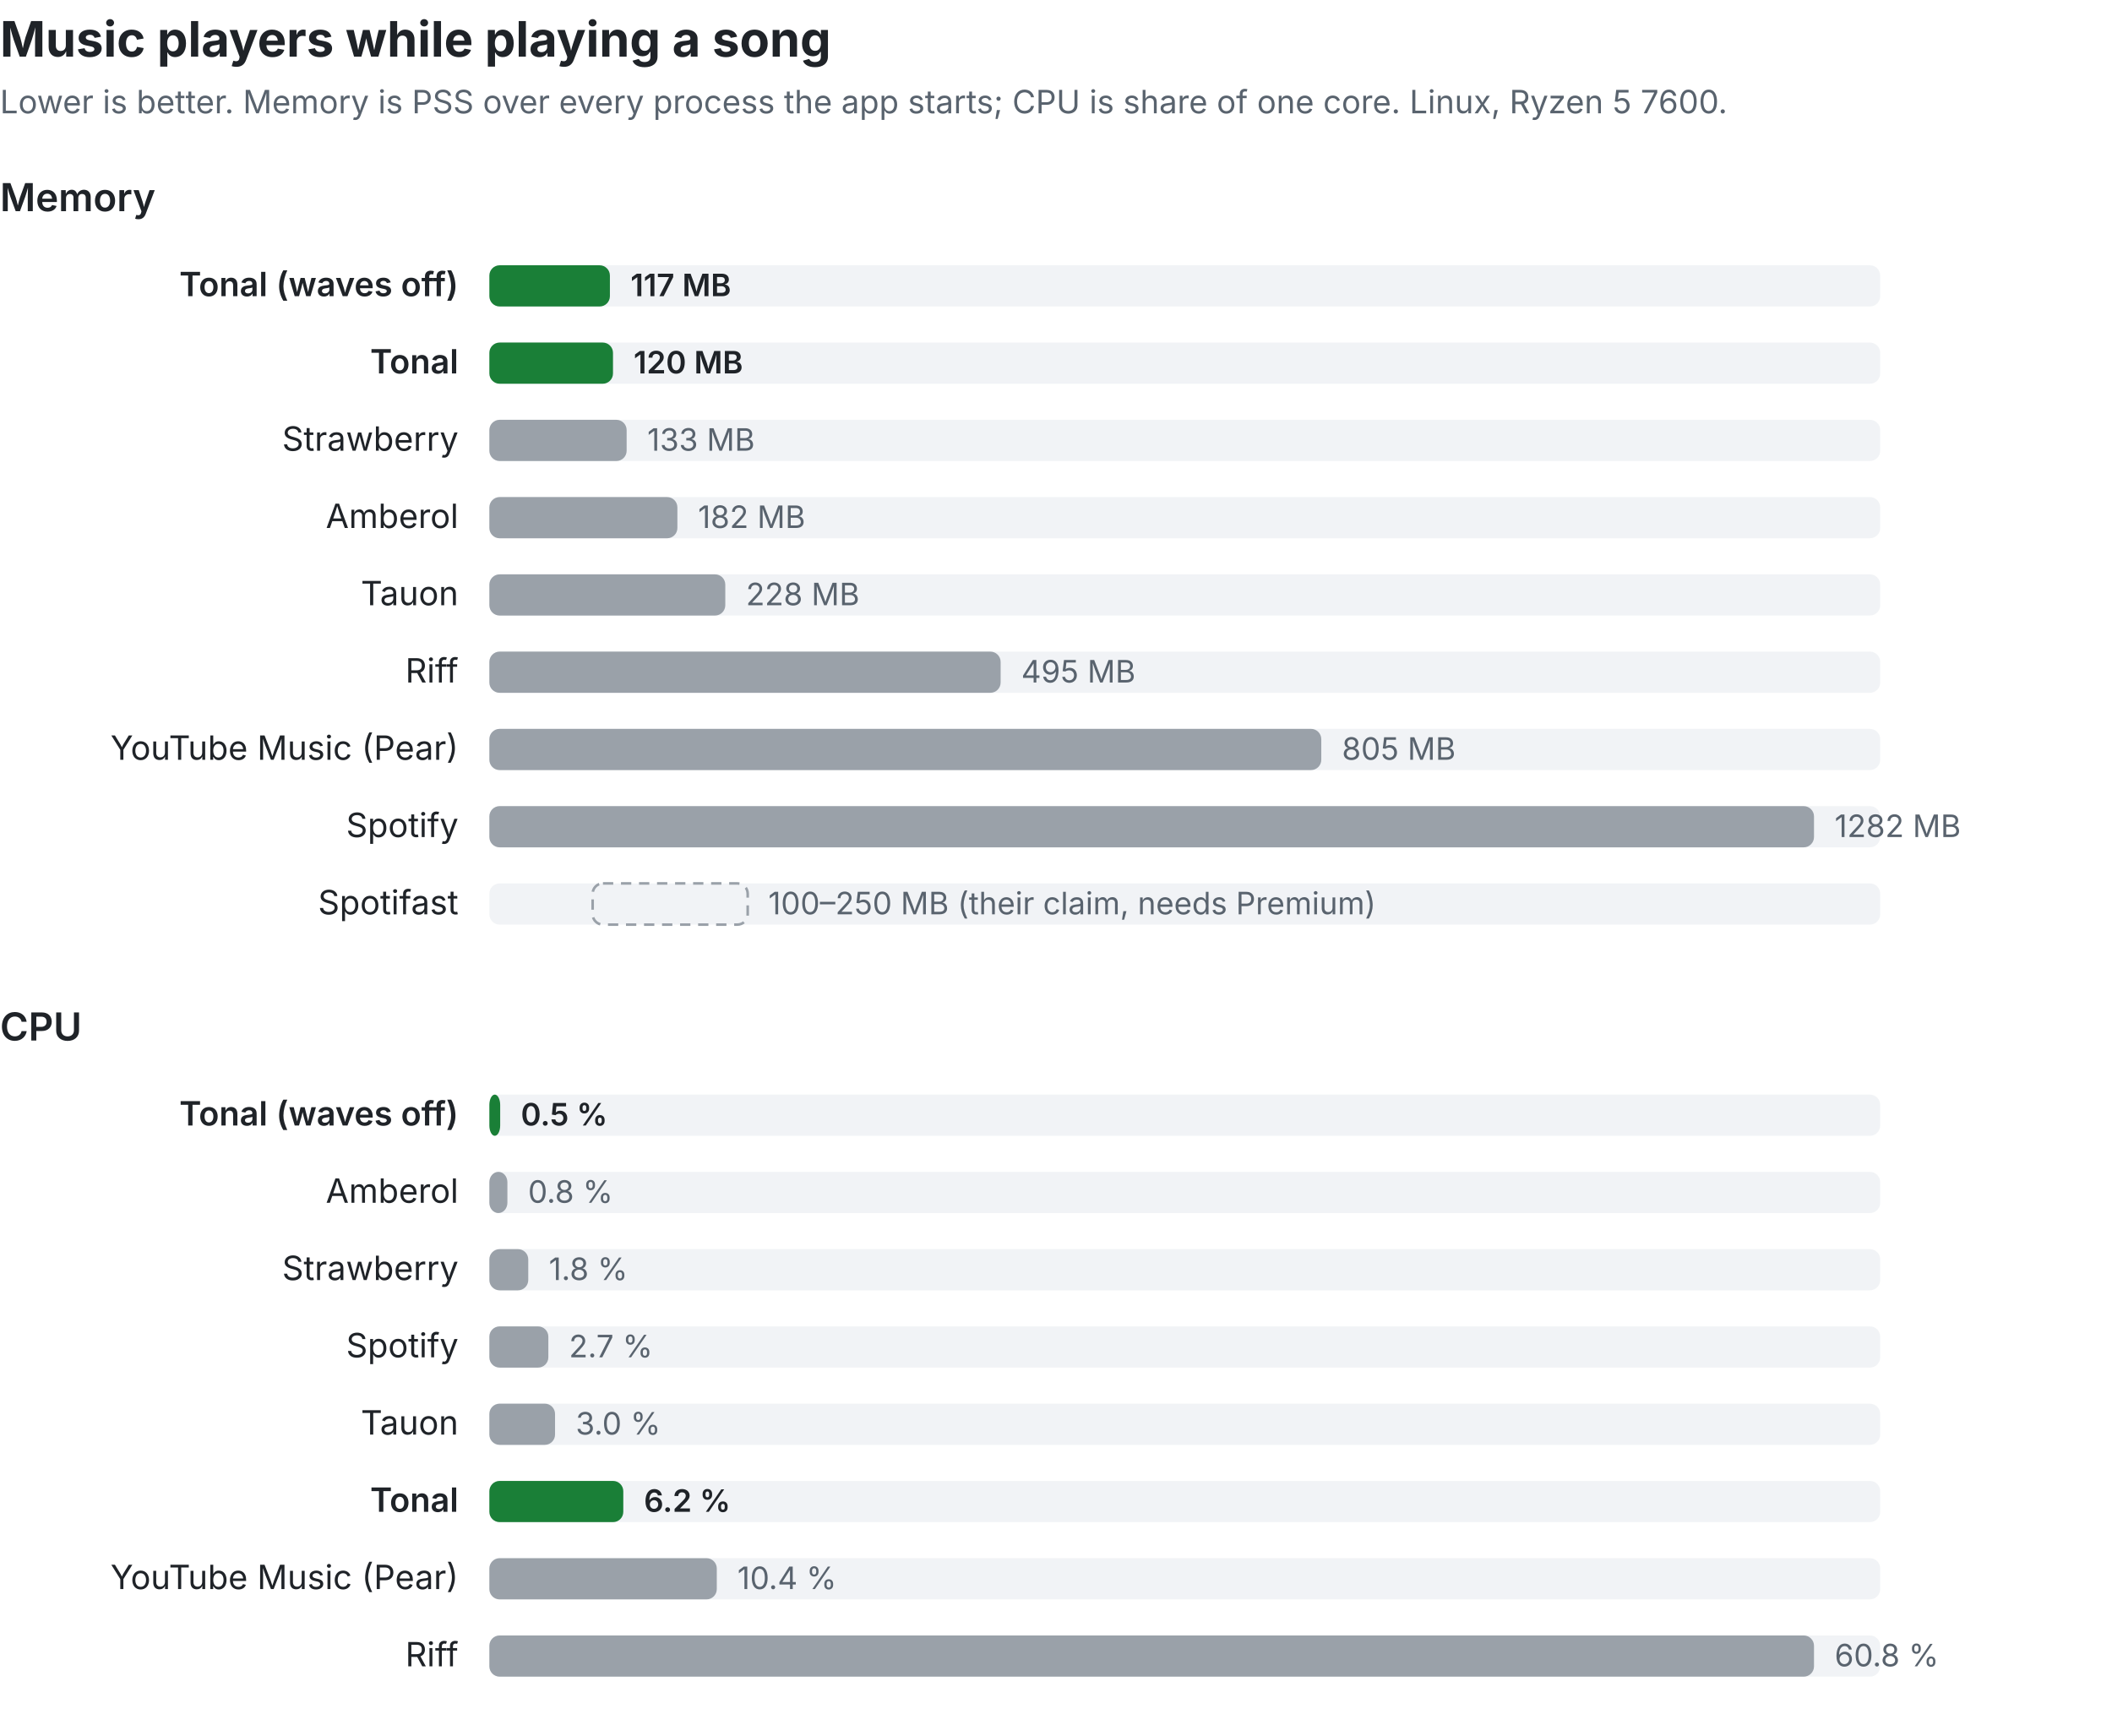
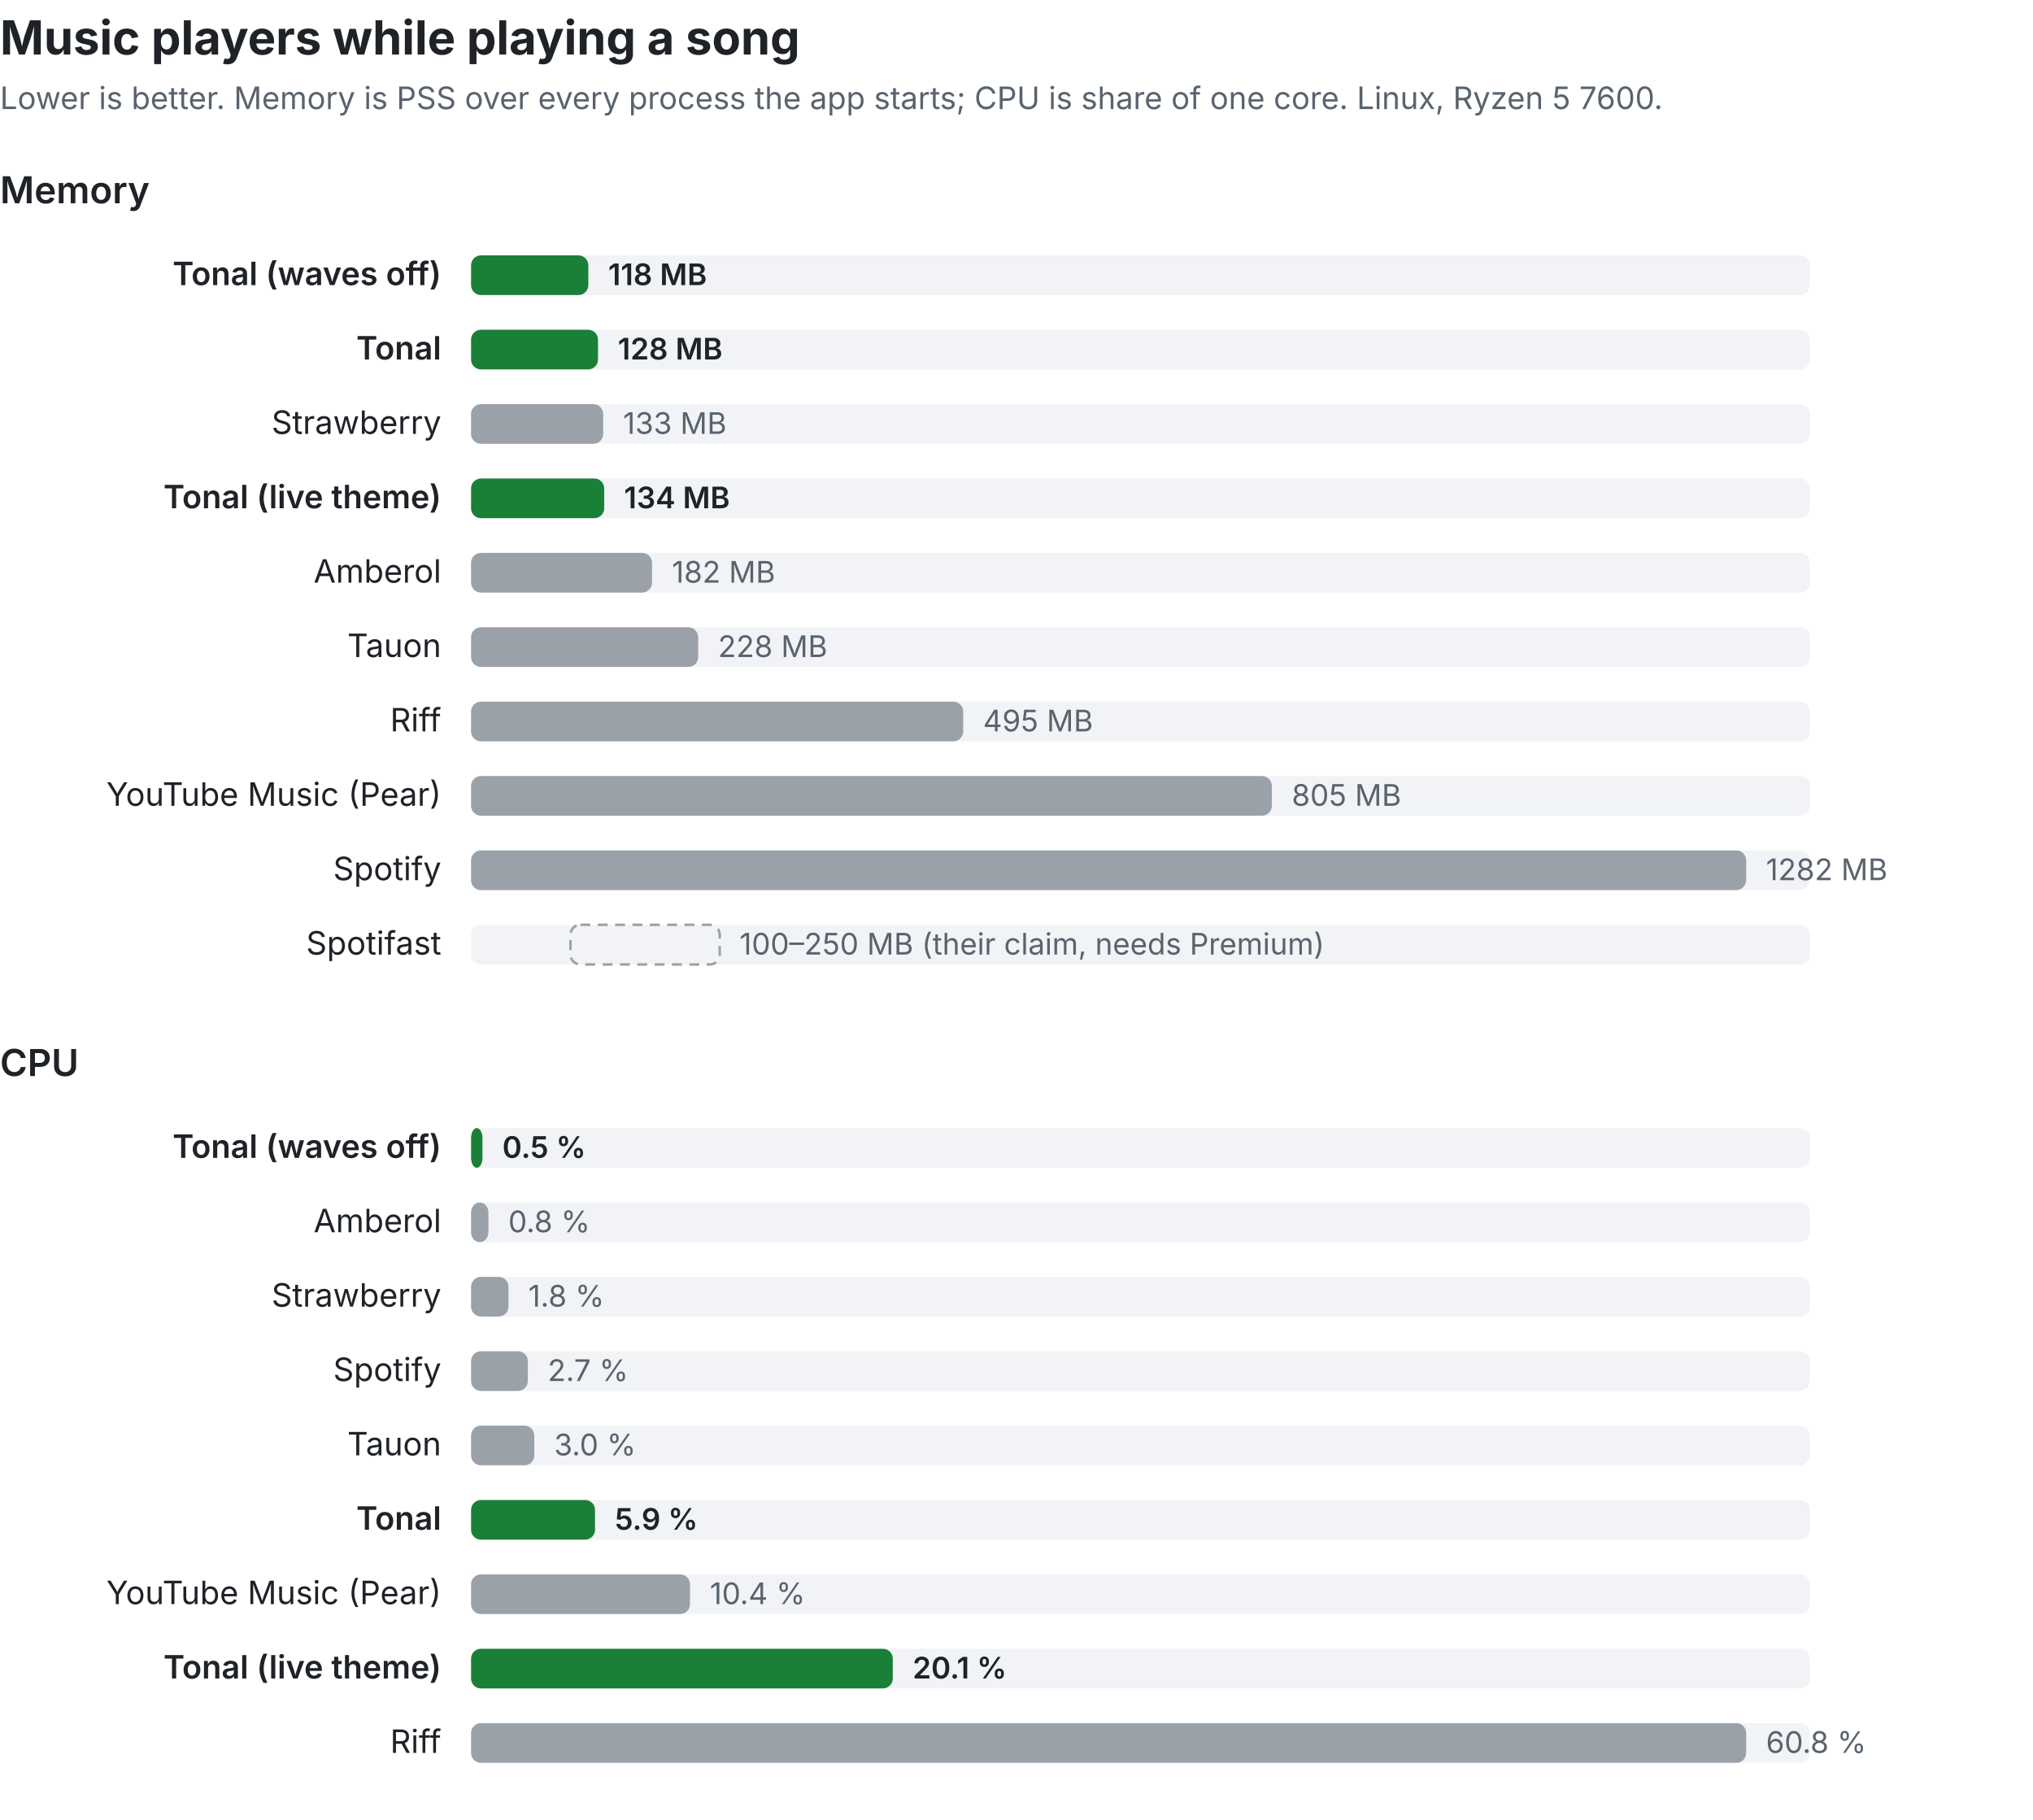
- <svg xmlns="http://www.w3.org/2000/svg" width="820" height="674" viewBox="0 0 820 674" font-family="Inter, -apple-system, Segoe UI, Helvetica, Arial, sans-serif">
+ <svg xmlns="http://www.w3.org/2000/svg" width="820" height="734" viewBox="0 0 820 734" font-family="Inter, -apple-system, Segoe UI, Helvetica, Arial, sans-serif">
  <text x="0" y="22" font-size="19" font-weight="700" fill="#1f2328">Music players while playing a song</text>
  <text x="0" y="44" font-size="12.5" fill="#59636e">Lower is better. Memory is PSS over every process the app starts; CPU is share of one core. Linux, Ryzen 5 7600.</text>
  <text x="0" y="82" font-size="15" font-weight="600" fill="#1f2328">Memory</text>
  <text x="178" y="115" font-size="13" text-anchor="end" font-weight="600" fill="#1f2328">Tonal (waves off)</text>
  <rect x="190" y="103" width="540" height="16" rx="4" fill="#d8dee4" opacity="0.35" />
-   <rect x="190" y="103" width="46.8" height="16" rx="4" fill="#1a7f37" />
-   <text x="244.8" y="115" font-size="12" font-weight="600" fill="#1f2328">117 MB</text>
+   <rect x="190" y="103" width="47.3" height="16" rx="4" fill="#1a7f37" />
+   <text x="245.3" y="115" font-size="12" font-weight="600" fill="#1f2328">118 MB</text>
  <text x="178" y="145" font-size="13" text-anchor="end" font-weight="600" fill="#1f2328">Tonal</text>
  <rect x="190" y="133" width="540" height="16" rx="4" fill="#d8dee4" opacity="0.35" />
-   <rect x="190" y="133" width="48.0" height="16" rx="4" fill="#1a7f37" />
-   <text x="246.0" y="145" font-size="12" font-weight="600" fill="#1f2328">120 MB</text>
+   <rect x="190" y="133" width="51.2" height="16" rx="4" fill="#1a7f37" />
+   <text x="249.2" y="145" font-size="12" font-weight="600" fill="#1f2328">128 MB</text>
  <text x="178" y="175" font-size="13" text-anchor="end" font-weight="400" fill="#1f2328">Strawberry</text>
  <rect x="190" y="163" width="540" height="16" rx="4" fill="#d8dee4" opacity="0.35" />
  <rect x="190" y="163" width="53.3" height="16" rx="4" fill="#9aa1a9" />
  <text x="251.3" y="175" font-size="12" font-weight="400" fill="#59636e">133 MB</text>
-   <text x="178" y="205" font-size="13" text-anchor="end" font-weight="400" fill="#1f2328">Amberol</text>
+   <text x="178" y="205" font-size="13" text-anchor="end" font-weight="600" fill="#1f2328">Tonal (live theme)</text>
  <rect x="190" y="193" width="540" height="16" rx="4" fill="#d8dee4" opacity="0.35" />
-   <rect x="190" y="193" width="73.0" height="16" rx="4" fill="#9aa1a9" />
-   <text x="271.0" y="205" font-size="12" font-weight="400" fill="#59636e">182 MB</text>
-   <text x="178" y="235" font-size="13" text-anchor="end" font-weight="400" fill="#1f2328">Tauon</text>
+   <rect x="190" y="193" width="53.7" height="16" rx="4" fill="#1a7f37" />
+   <text x="251.7" y="205" font-size="12" font-weight="600" fill="#1f2328">134 MB</text>
+   <text x="178" y="235" font-size="13" text-anchor="end" font-weight="400" fill="#1f2328">Amberol</text>
  <rect x="190" y="223" width="540" height="16" rx="4" fill="#d8dee4" opacity="0.35" />
-   <rect x="190" y="223" width="91.6" height="16" rx="4" fill="#9aa1a9" />
-   <text x="289.6" y="235" font-size="12" font-weight="400" fill="#59636e">228 MB</text>
-   <text x="178" y="265" font-size="13" text-anchor="end" font-weight="400" fill="#1f2328">Riff</text>
+   <rect x="190" y="223" width="73.0" height="16" rx="4" fill="#9aa1a9" />
+   <text x="271.0" y="235" font-size="12" font-weight="400" fill="#59636e">182 MB</text>
+   <text x="178" y="265" font-size="13" text-anchor="end" font-weight="400" fill="#1f2328">Tauon</text>
  <rect x="190" y="253" width="540" height="16" rx="4" fill="#d8dee4" opacity="0.35" />
-   <rect x="190" y="253" width="198.5" height="16" rx="4" fill="#9aa1a9" />
-   <text x="396.5" y="265" font-size="12" font-weight="400" fill="#59636e">495 MB</text>
-   <text x="178" y="295" font-size="13" text-anchor="end" font-weight="400" fill="#1f2328">YouTube Music (Pear)</text>
+   <rect x="190" y="253" width="91.6" height="16" rx="4" fill="#9aa1a9" />
+   <text x="289.6" y="265" font-size="12" font-weight="400" fill="#59636e">228 MB</text>
+   <text x="178" y="295" font-size="13" text-anchor="end" font-weight="400" fill="#1f2328">Riff</text>
  <rect x="190" y="283" width="540" height="16" rx="4" fill="#d8dee4" opacity="0.35" />
-   <rect x="190" y="283" width="323.0" height="16" rx="4" fill="#9aa1a9" />
-   <text x="521.0" y="295" font-size="12" font-weight="400" fill="#59636e">805 MB</text>
-   <text x="178" y="325" font-size="13" text-anchor="end" font-weight="400" fill="#1f2328">Spotify</text>
+   <rect x="190" y="283" width="198.5" height="16" rx="4" fill="#9aa1a9" />
+   <text x="396.5" y="295" font-size="12" font-weight="400" fill="#59636e">495 MB</text>
+   <text x="178" y="325" font-size="13" text-anchor="end" font-weight="400" fill="#1f2328">YouTube Music (Pear)</text>
  <rect x="190" y="313" width="540" height="16" rx="4" fill="#d8dee4" opacity="0.35" />
-   <rect x="190" y="313" width="514.3" height="16" rx="4" fill="#9aa1a9" />
-   <text x="712.3" y="325" font-size="12" font-weight="400" fill="#59636e">1282 MB</text>
-   <text x="178" y="355" font-size="13" text-anchor="end" font-weight="400" fill="#1f2328">Spotifast</text>
+   <rect x="190" y="313" width="323.0" height="16" rx="4" fill="#9aa1a9" />
+   <text x="521.0" y="325" font-size="12" font-weight="400" fill="#59636e">805 MB</text>
+   <text x="178" y="355" font-size="13" text-anchor="end" font-weight="400" fill="#1f2328">Spotify</text>
  <rect x="190" y="343" width="540" height="16" rx="4" fill="#d8dee4" opacity="0.35" />
-   <rect x="230.1" y="343" width="60.2" height="16" rx="4" fill="none" stroke="#9aa1a9" stroke-dasharray="4 3" />
-   <text x="298.3" y="355" font-size="12" fill="#59636e">100–250 MB (their claim, needs Premium)</text>
-   <text x="0" y="404" font-size="15" font-weight="600" fill="#1f2328">CPU</text>
-   <text x="178" y="437" font-size="13" text-anchor="end" font-weight="600" fill="#1f2328">Tonal (waves off)</text>
-   <rect x="190" y="425" width="540" height="16" rx="4" fill="#d8dee4" opacity="0.35" />
-   <rect x="190" y="425" width="4.2" height="16" rx="4" fill="#1a7f37" />
-   <text x="202.2" y="437" font-size="12" font-weight="600" fill="#1f2328">0.5 %</text>
-   <text x="178" y="467" font-size="13" text-anchor="end" font-weight="400" fill="#1f2328">Amberol</text>
+   <rect x="190" y="343" width="514.3" height="16" rx="4" fill="#9aa1a9" />
+   <text x="712.3" y="355" font-size="12" font-weight="400" fill="#59636e">1282 MB</text>
+   <text x="178" y="385" font-size="13" text-anchor="end" font-weight="400" fill="#1f2328">Spotifast</text>
+   <rect x="190" y="373" width="540" height="16" rx="4" fill="#d8dee4" opacity="0.35" />
+   <rect x="230.1" y="373" width="60.2" height="16" rx="4" fill="none" stroke="#9aa1a9" stroke-dasharray="4 3" />
+   <text x="298.3" y="385" font-size="12" fill="#59636e">100–250 MB (their claim, needs Premium)</text>
+   <text x="0" y="434" font-size="15" font-weight="600" fill="#1f2328">CPU</text>
+   <text x="178" y="467" font-size="13" text-anchor="end" font-weight="600" fill="#1f2328">Tonal (waves off)</text>
  <rect x="190" y="455" width="540" height="16" rx="4" fill="#d8dee4" opacity="0.35" />
-   <rect x="190" y="455" width="7.0" height="16" rx="4" fill="#9aa1a9" />
-   <text x="205.0" y="467" font-size="12" font-weight="400" fill="#59636e">0.8 %</text>
-   <text x="178" y="497" font-size="13" text-anchor="end" font-weight="400" fill="#1f2328">Strawberry</text>
+   <rect x="190" y="455" width="4.6" height="16" rx="4" fill="#1a7f37" />
+   <text x="202.6" y="467" font-size="12" font-weight="600" fill="#1f2328">0.5 %</text>
+   <text x="178" y="497" font-size="13" text-anchor="end" font-weight="400" fill="#1f2328">Amberol</text>
  <rect x="190" y="485" width="540" height="16" rx="4" fill="#d8dee4" opacity="0.35" />
-   <rect x="190" y="485" width="15.1" height="16" rx="4" fill="#9aa1a9" />
-   <text x="213.1" y="497" font-size="12" font-weight="400" fill="#59636e">1.8 %</text>
-   <text x="178" y="527" font-size="13" text-anchor="end" font-weight="400" fill="#1f2328">Spotify</text>
+   <rect x="190" y="485" width="7.0" height="16" rx="4" fill="#9aa1a9" />
+   <text x="205.0" y="497" font-size="12" font-weight="400" fill="#59636e">0.8 %</text>
+   <text x="178" y="527" font-size="13" text-anchor="end" font-weight="400" fill="#1f2328">Strawberry</text>
  <rect x="190" y="515" width="540" height="16" rx="4" fill="#d8dee4" opacity="0.35" />
-   <rect x="190" y="515" width="22.9" height="16" rx="4" fill="#9aa1a9" />
-   <text x="220.9" y="527" font-size="12" font-weight="400" fill="#59636e">2.7 %</text>
-   <text x="178" y="557" font-size="13" text-anchor="end" font-weight="400" fill="#1f2328">Tauon</text>
+   <rect x="190" y="515" width="15.1" height="16" rx="4" fill="#9aa1a9" />
+   <text x="213.1" y="527" font-size="12" font-weight="400" fill="#59636e">1.8 %</text>
+   <text x="178" y="557" font-size="13" text-anchor="end" font-weight="400" fill="#1f2328">Spotify</text>
  <rect x="190" y="545" width="540" height="16" rx="4" fill="#d8dee4" opacity="0.35" />
-   <rect x="190" y="545" width="25.5" height="16" rx="4" fill="#9aa1a9" />
-   <text x="223.5" y="557" font-size="12" font-weight="400" fill="#59636e">3.0 %</text>
-   <text x="178" y="587" font-size="13" text-anchor="end" font-weight="600" fill="#1f2328">Tonal</text>
+   <rect x="190" y="545" width="22.9" height="16" rx="4" fill="#9aa1a9" />
+   <text x="220.9" y="557" font-size="12" font-weight="400" fill="#59636e">2.7 %</text>
+   <text x="178" y="587" font-size="13" text-anchor="end" font-weight="400" fill="#1f2328">Tauon</text>
  <rect x="190" y="575" width="540" height="16" rx="4" fill="#d8dee4" opacity="0.35" />
-   <rect x="190" y="575" width="52.0" height="16" rx="4" fill="#1a7f37" />
-   <text x="250.0" y="587" font-size="12" font-weight="600" fill="#1f2328">6.2 %</text>
-   <text x="178" y="617" font-size="13" text-anchor="end" font-weight="400" fill="#1f2328">YouTube Music (Pear)</text>
+   <rect x="190" y="575" width="25.5" height="16" rx="4" fill="#9aa1a9" />
+   <text x="223.5" y="587" font-size="12" font-weight="400" fill="#59636e">3.0 %</text>
+   <text x="178" y="617" font-size="13" text-anchor="end" font-weight="600" fill="#1f2328">Tonal</text>
  <rect x="190" y="605" width="540" height="16" rx="4" fill="#d8dee4" opacity="0.35" />
-   <rect x="190" y="605" width="88.3" height="16" rx="4" fill="#9aa1a9" />
-   <text x="286.3" y="617" font-size="12" font-weight="400" fill="#59636e">10.4 %</text>
-   <text x="178" y="647" font-size="13" text-anchor="end" font-weight="400" fill="#1f2328">Riff</text>
+   <rect x="190" y="605" width="50.0" height="16" rx="4" fill="#1a7f37" />
+   <text x="248.0" y="617" font-size="12" font-weight="600" fill="#1f2328">5.9 %</text>
+   <text x="178" y="647" font-size="13" text-anchor="end" font-weight="400" fill="#1f2328">YouTube Music (Pear)</text>
  <rect x="190" y="635" width="540" height="16" rx="4" fill="#d8dee4" opacity="0.35" />
-   <rect x="190" y="635" width="514.3" height="16" rx="4" fill="#9aa1a9" />
-   <text x="712.3" y="647" font-size="12" font-weight="400" fill="#59636e">60.8 %</text>
+   <rect x="190" y="635" width="88.3" height="16" rx="4" fill="#9aa1a9" />
+   <text x="286.3" y="647" font-size="12" font-weight="400" fill="#59636e">10.4 %</text>
+   <text x="178" y="677" font-size="13" text-anchor="end" font-weight="600" fill="#1f2328">Tonal (live theme)</text>
+   <rect x="190" y="665" width="540" height="16" rx="4" fill="#d8dee4" opacity="0.35" />
+   <rect x="190" y="665" width="170.1" height="16" rx="4" fill="#1a7f37" />
+   <text x="368.1" y="677" font-size="12" font-weight="600" fill="#1f2328">20.1 %</text>
+   <text x="178" y="707" font-size="13" text-anchor="end" font-weight="400" fill="#1f2328">Riff</text>
+   <rect x="190" y="695" width="540" height="16" rx="4" fill="#d8dee4" opacity="0.35" />
+   <rect x="190" y="695" width="514.3" height="16" rx="4" fill="#9aa1a9" />
+   <text x="712.3" y="707" font-size="12" font-weight="400" fill="#59636e">60.8 %</text>
</svg>
